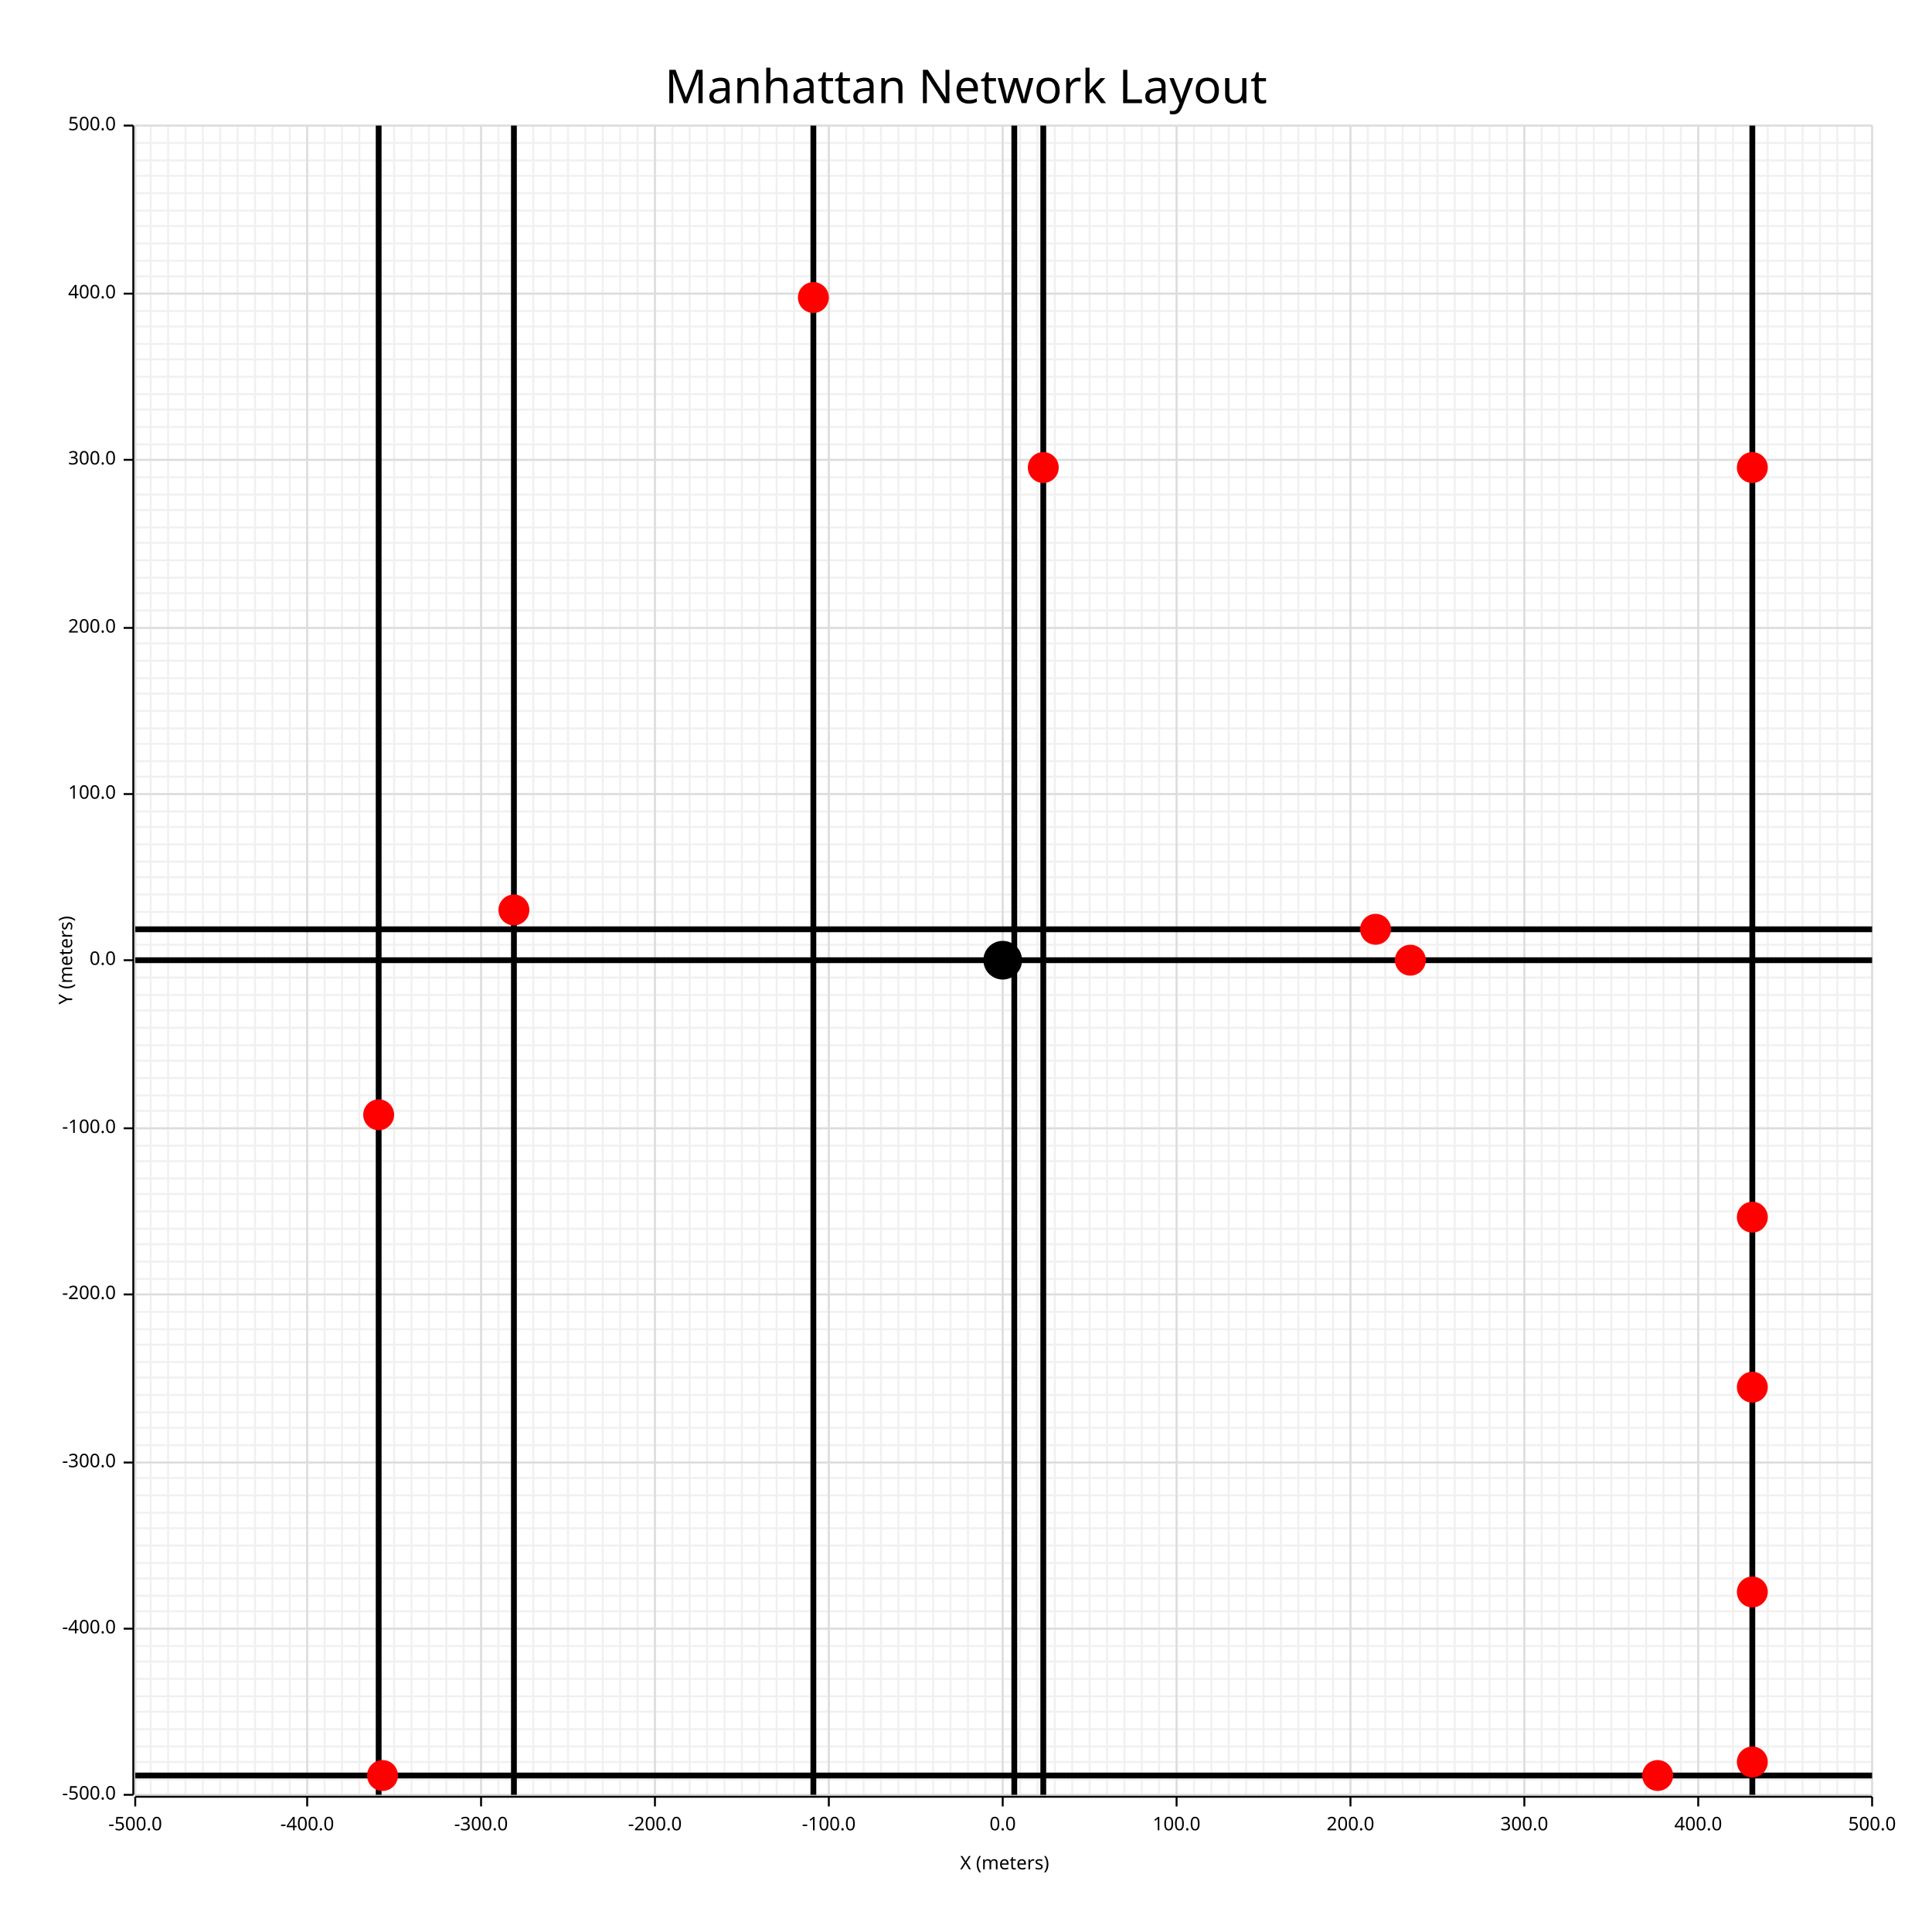
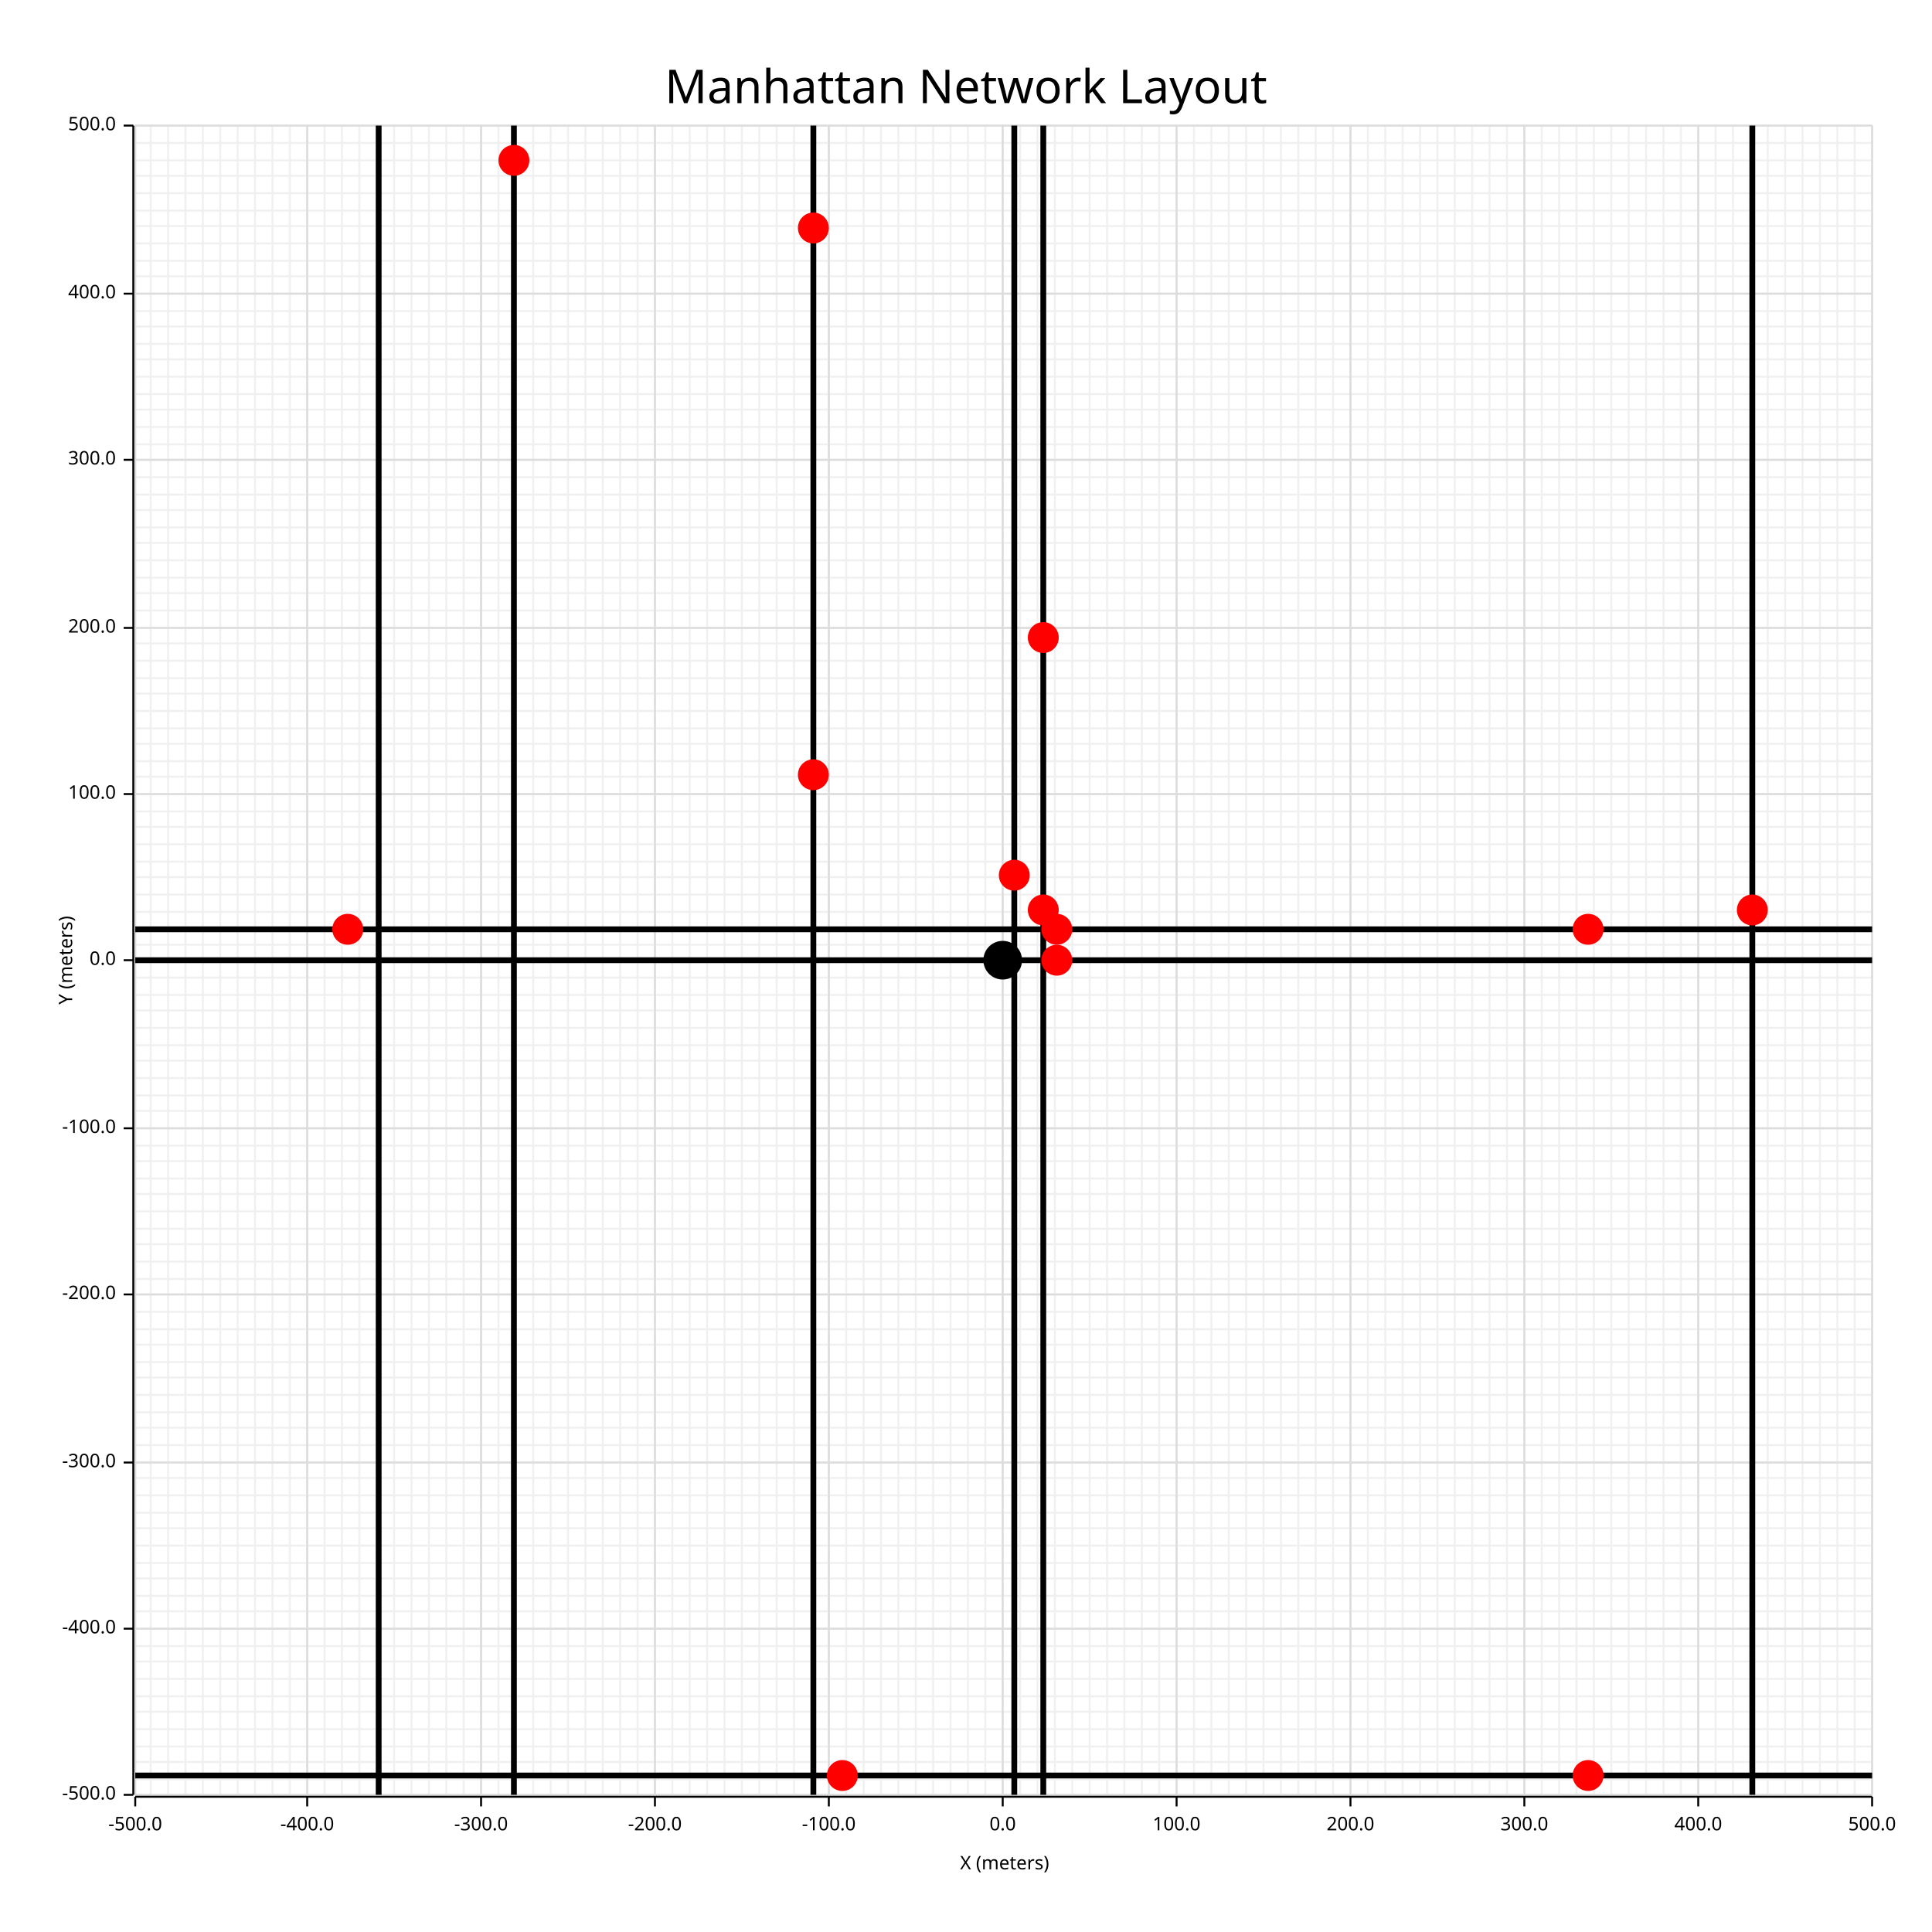
<svg xmlns="http://www.w3.org/2000/svg" width="1000" height="1000" viewBox="0 0 1000 1000">
  <rect x="0" y="0" width="1000" height="1000" opacity="1" fill="#FFFFFF" stroke="none" />
  <text x="500" y="35" dy="0.76em" text-anchor="middle" font-family="sans-serif" font-size="24.194" opacity="1" fill="#000000">
Manhattan Network Layout
</text>
  <line opacity="1" stroke="#F0F0F0" stroke-width="1" x1="70" y1="929" x2="70" y2="65" />
  <line opacity="1" stroke="#F0F0F0" stroke-width="1" x1="78" y1="929" x2="78" y2="65" />
  <line opacity="1" stroke="#F0F0F0" stroke-width="1" x1="87" y1="929" x2="87" y2="65" />
  <line opacity="1" stroke="#F0F0F0" stroke-width="1" x1="96" y1="929" x2="96" y2="65" />
  <line opacity="1" stroke="#F0F0F0" stroke-width="1" x1="105" y1="929" x2="105" y2="65" />
  <line opacity="1" stroke="#F0F0F0" stroke-width="1" x1="114" y1="929" x2="114" y2="65" />
  <line opacity="1" stroke="#F0F0F0" stroke-width="1" x1="123" y1="929" x2="123" y2="65" />
  <line opacity="1" stroke="#F0F0F0" stroke-width="1" x1="132" y1="929" x2="132" y2="65" />
  <line opacity="1" stroke="#F0F0F0" stroke-width="1" x1="141" y1="929" x2="141" y2="65" />
  <line opacity="1" stroke="#F0F0F0" stroke-width="1" x1="150" y1="929" x2="150" y2="65" />
  <line opacity="1" stroke="#F0F0F0" stroke-width="1" x1="159" y1="929" x2="159" y2="65" />
  <line opacity="1" stroke="#F0F0F0" stroke-width="1" x1="168" y1="929" x2="168" y2="65" />
  <line opacity="1" stroke="#F0F0F0" stroke-width="1" x1="177" y1="929" x2="177" y2="65" />
  <line opacity="1" stroke="#F0F0F0" stroke-width="1" x1="186" y1="929" x2="186" y2="65" />
  <line opacity="1" stroke="#F0F0F0" stroke-width="1" x1="195" y1="929" x2="195" y2="65" />
  <line opacity="1" stroke="#F0F0F0" stroke-width="1" x1="204" y1="929" x2="204" y2="65" />
  <line opacity="1" stroke="#F0F0F0" stroke-width="1" x1="213" y1="929" x2="213" y2="65" />
  <line opacity="1" stroke="#F0F0F0" stroke-width="1" x1="222" y1="929" x2="222" y2="65" />
  <line opacity="1" stroke="#F0F0F0" stroke-width="1" x1="231" y1="929" x2="231" y2="65" />
  <line opacity="1" stroke="#F0F0F0" stroke-width="1" x1="240" y1="929" x2="240" y2="65" />
  <line opacity="1" stroke="#F0F0F0" stroke-width="1" x1="249" y1="929" x2="249" y2="65" />
  <line opacity="1" stroke="#F0F0F0" stroke-width="1" x1="258" y1="929" x2="258" y2="65" />
  <line opacity="1" stroke="#F0F0F0" stroke-width="1" x1="267" y1="929" x2="267" y2="65" />
  <line opacity="1" stroke="#F0F0F0" stroke-width="1" x1="276" y1="929" x2="276" y2="65" />
  <line opacity="1" stroke="#F0F0F0" stroke-width="1" x1="285" y1="929" x2="285" y2="65" />
  <line opacity="1" stroke="#F0F0F0" stroke-width="1" x1="294" y1="929" x2="294" y2="65" />
  <line opacity="1" stroke="#F0F0F0" stroke-width="1" x1="303" y1="929" x2="303" y2="65" />
  <line opacity="1" stroke="#F0F0F0" stroke-width="1" x1="312" y1="929" x2="312" y2="65" />
  <line opacity="1" stroke="#F0F0F0" stroke-width="1" x1="321" y1="929" x2="321" y2="65" />
  <line opacity="1" stroke="#F0F0F0" stroke-width="1" x1="330" y1="929" x2="330" y2="65" />
  <line opacity="1" stroke="#F0F0F0" stroke-width="1" x1="339" y1="929" x2="339" y2="65" />
  <line opacity="1" stroke="#F0F0F0" stroke-width="1" x1="348" y1="929" x2="348" y2="65" />
  <line opacity="1" stroke="#F0F0F0" stroke-width="1" x1="357" y1="929" x2="357" y2="65" />
  <line opacity="1" stroke="#F0F0F0" stroke-width="1" x1="366" y1="929" x2="366" y2="65" />
  <line opacity="1" stroke="#F0F0F0" stroke-width="1" x1="375" y1="929" x2="375" y2="65" />
  <line opacity="1" stroke="#F0F0F0" stroke-width="1" x1="384" y1="929" x2="384" y2="65" />
  <line opacity="1" stroke="#F0F0F0" stroke-width="1" x1="393" y1="929" x2="393" y2="65" />
  <line opacity="1" stroke="#F0F0F0" stroke-width="1" x1="402" y1="929" x2="402" y2="65" />
  <line opacity="1" stroke="#F0F0F0" stroke-width="1" x1="411" y1="929" x2="411" y2="65" />
  <line opacity="1" stroke="#F0F0F0" stroke-width="1" x1="420" y1="929" x2="420" y2="65" />
  <line opacity="1" stroke="#F0F0F0" stroke-width="1" x1="429" y1="929" x2="429" y2="65" />
  <line opacity="1" stroke="#F0F0F0" stroke-width="1" x1="438" y1="929" x2="438" y2="65" />
  <line opacity="1" stroke="#F0F0F0" stroke-width="1" x1="447" y1="929" x2="447" y2="65" />
  <line opacity="1" stroke="#F0F0F0" stroke-width="1" x1="456" y1="929" x2="456" y2="65" />
  <line opacity="1" stroke="#F0F0F0" stroke-width="1" x1="465" y1="929" x2="465" y2="65" />
  <line opacity="1" stroke="#F0F0F0" stroke-width="1" x1="474" y1="929" x2="474" y2="65" />
  <line opacity="1" stroke="#F0F0F0" stroke-width="1" x1="483" y1="929" x2="483" y2="65" />
  <line opacity="1" stroke="#F0F0F0" stroke-width="1" x1="492" y1="929" x2="492" y2="65" />
  <line opacity="1" stroke="#F0F0F0" stroke-width="1" x1="501" y1="929" x2="501" y2="65" />
  <line opacity="1" stroke="#F0F0F0" stroke-width="1" x1="510" y1="929" x2="510" y2="65" />
  <line opacity="1" stroke="#F0F0F0" stroke-width="1" x1="519" y1="929" x2="519" y2="65" />
  <line opacity="1" stroke="#F0F0F0" stroke-width="1" x1="528" y1="929" x2="528" y2="65" />
  <line opacity="1" stroke="#F0F0F0" stroke-width="1" x1="537" y1="929" x2="537" y2="65" />
  <line opacity="1" stroke="#F0F0F0" stroke-width="1" x1="546" y1="929" x2="546" y2="65" />
  <line opacity="1" stroke="#F0F0F0" stroke-width="1" x1="555" y1="929" x2="555" y2="65" />
  <line opacity="1" stroke="#F0F0F0" stroke-width="1" x1="564" y1="929" x2="564" y2="65" />
  <line opacity="1" stroke="#F0F0F0" stroke-width="1" x1="573" y1="929" x2="573" y2="65" />
  <line opacity="1" stroke="#F0F0F0" stroke-width="1" x1="582" y1="929" x2="582" y2="65" />
  <line opacity="1" stroke="#F0F0F0" stroke-width="1" x1="591" y1="929" x2="591" y2="65" />
  <line opacity="1" stroke="#F0F0F0" stroke-width="1" x1="600" y1="929" x2="600" y2="65" />
  <line opacity="1" stroke="#F0F0F0" stroke-width="1" x1="609" y1="929" x2="609" y2="65" />
  <line opacity="1" stroke="#F0F0F0" stroke-width="1" x1="618" y1="929" x2="618" y2="65" />
  <line opacity="1" stroke="#F0F0F0" stroke-width="1" x1="627" y1="929" x2="627" y2="65" />
  <line opacity="1" stroke="#F0F0F0" stroke-width="1" x1="636" y1="929" x2="636" y2="65" />
  <line opacity="1" stroke="#F0F0F0" stroke-width="1" x1="645" y1="929" x2="645" y2="65" />
  <line opacity="1" stroke="#F0F0F0" stroke-width="1" x1="654" y1="929" x2="654" y2="65" />
  <line opacity="1" stroke="#F0F0F0" stroke-width="1" x1="663" y1="929" x2="663" y2="65" />
  <line opacity="1" stroke="#F0F0F0" stroke-width="1" x1="672" y1="929" x2="672" y2="65" />
  <line opacity="1" stroke="#F0F0F0" stroke-width="1" x1="681" y1="929" x2="681" y2="65" />
  <line opacity="1" stroke="#F0F0F0" stroke-width="1" x1="690" y1="929" x2="690" y2="65" />
  <line opacity="1" stroke="#F0F0F0" stroke-width="1" x1="699" y1="929" x2="699" y2="65" />
  <line opacity="1" stroke="#F0F0F0" stroke-width="1" x1="708" y1="929" x2="708" y2="65" />
  <line opacity="1" stroke="#F0F0F0" stroke-width="1" x1="717" y1="929" x2="717" y2="65" />
  <line opacity="1" stroke="#F0F0F0" stroke-width="1" x1="726" y1="929" x2="726" y2="65" />
  <line opacity="1" stroke="#F0F0F0" stroke-width="1" x1="735" y1="929" x2="735" y2="65" />
  <line opacity="1" stroke="#F0F0F0" stroke-width="1" x1="744" y1="929" x2="744" y2="65" />
  <line opacity="1" stroke="#F0F0F0" stroke-width="1" x1="753" y1="929" x2="753" y2="65" />
  <line opacity="1" stroke="#F0F0F0" stroke-width="1" x1="762" y1="929" x2="762" y2="65" />
  <line opacity="1" stroke="#F0F0F0" stroke-width="1" x1="771" y1="929" x2="771" y2="65" />
  <line opacity="1" stroke="#F0F0F0" stroke-width="1" x1="780" y1="929" x2="780" y2="65" />
  <line opacity="1" stroke="#F0F0F0" stroke-width="1" x1="789" y1="929" x2="789" y2="65" />
  <line opacity="1" stroke="#F0F0F0" stroke-width="1" x1="798" y1="929" x2="798" y2="65" />
  <line opacity="1" stroke="#F0F0F0" stroke-width="1" x1="807" y1="929" x2="807" y2="65" />
  <line opacity="1" stroke="#F0F0F0" stroke-width="1" x1="816" y1="929" x2="816" y2="65" />
  <line opacity="1" stroke="#F0F0F0" stroke-width="1" x1="825" y1="929" x2="825" y2="65" />
  <line opacity="1" stroke="#F0F0F0" stroke-width="1" x1="834" y1="929" x2="834" y2="65" />
  <line opacity="1" stroke="#F0F0F0" stroke-width="1" x1="843" y1="929" x2="843" y2="65" />
  <line opacity="1" stroke="#F0F0F0" stroke-width="1" x1="852" y1="929" x2="852" y2="65" />
  <line opacity="1" stroke="#F0F0F0" stroke-width="1" x1="861" y1="929" x2="861" y2="65" />
  <line opacity="1" stroke="#F0F0F0" stroke-width="1" x1="870" y1="929" x2="870" y2="65" />
  <line opacity="1" stroke="#F0F0F0" stroke-width="1" x1="879" y1="929" x2="879" y2="65" />
  <line opacity="1" stroke="#F0F0F0" stroke-width="1" x1="888" y1="929" x2="888" y2="65" />
  <line opacity="1" stroke="#F0F0F0" stroke-width="1" x1="897" y1="929" x2="897" y2="65" />
  <line opacity="1" stroke="#F0F0F0" stroke-width="1" x1="906" y1="929" x2="906" y2="65" />
  <line opacity="1" stroke="#F0F0F0" stroke-width="1" x1="915" y1="929" x2="915" y2="65" />
  <line opacity="1" stroke="#F0F0F0" stroke-width="1" x1="924" y1="929" x2="924" y2="65" />
  <line opacity="1" stroke="#F0F0F0" stroke-width="1" x1="933" y1="929" x2="933" y2="65" />
  <line opacity="1" stroke="#F0F0F0" stroke-width="1" x1="942" y1="929" x2="942" y2="65" />
  <line opacity="1" stroke="#F0F0F0" stroke-width="1" x1="951" y1="929" x2="951" y2="65" />
  <line opacity="1" stroke="#F0F0F0" stroke-width="1" x1="960" y1="929" x2="960" y2="65" />
  <line opacity="1" stroke="#F0F0F0" stroke-width="1" x1="969" y1="929" x2="969" y2="65" />
  <line opacity="1" stroke="#F0F0F0" stroke-width="1" x1="70" y1="929" x2="969" y2="929" />
  <line opacity="1" stroke="#F0F0F0" stroke-width="1" x1="70" y1="921" x2="969" y2="921" />
  <line opacity="1" stroke="#F0F0F0" stroke-width="1" x1="70" y1="912" x2="969" y2="912" />
  <line opacity="1" stroke="#F0F0F0" stroke-width="1" x1="70" y1="904" x2="969" y2="904" />
  <line opacity="1" stroke="#F0F0F0" stroke-width="1" x1="70" y1="895" x2="969" y2="895" />
  <line opacity="1" stroke="#F0F0F0" stroke-width="1" x1="70" y1="886" x2="969" y2="886" />
  <line opacity="1" stroke="#F0F0F0" stroke-width="1" x1="70" y1="878" x2="969" y2="878" />
  <line opacity="1" stroke="#F0F0F0" stroke-width="1" x1="70" y1="869" x2="969" y2="869" />
  <line opacity="1" stroke="#F0F0F0" stroke-width="1" x1="70" y1="860" x2="969" y2="860" />
  <line opacity="1" stroke="#F0F0F0" stroke-width="1" x1="70" y1="852" x2="969" y2="852" />
  <line opacity="1" stroke="#F0F0F0" stroke-width="1" x1="70" y1="843" x2="969" y2="843" />
  <line opacity="1" stroke="#F0F0F0" stroke-width="1" x1="70" y1="834" x2="969" y2="834" />
  <line opacity="1" stroke="#F0F0F0" stroke-width="1" x1="70" y1="826" x2="969" y2="826" />
  <line opacity="1" stroke="#F0F0F0" stroke-width="1" x1="70" y1="817" x2="969" y2="817" />
  <line opacity="1" stroke="#F0F0F0" stroke-width="1" x1="70" y1="809" x2="969" y2="809" />
  <line opacity="1" stroke="#F0F0F0" stroke-width="1" x1="70" y1="800" x2="969" y2="800" />
  <line opacity="1" stroke="#F0F0F0" stroke-width="1" x1="70" y1="791" x2="969" y2="791" />
  <line opacity="1" stroke="#F0F0F0" stroke-width="1" x1="70" y1="783" x2="969" y2="783" />
  <line opacity="1" stroke="#F0F0F0" stroke-width="1" x1="70" y1="774" x2="969" y2="774" />
  <line opacity="1" stroke="#F0F0F0" stroke-width="1" x1="70" y1="765" x2="969" y2="765" />
  <line opacity="1" stroke="#F0F0F0" stroke-width="1" x1="70" y1="757" x2="969" y2="757" />
  <line opacity="1" stroke="#F0F0F0" stroke-width="1" x1="70" y1="748" x2="969" y2="748" />
  <line opacity="1" stroke="#F0F0F0" stroke-width="1" x1="70" y1="739" x2="969" y2="739" />
  <line opacity="1" stroke="#F0F0F0" stroke-width="1" x1="70" y1="731" x2="969" y2="731" />
  <line opacity="1" stroke="#F0F0F0" stroke-width="1" x1="70" y1="722" x2="969" y2="722" />
  <line opacity="1" stroke="#F0F0F0" stroke-width="1" x1="70" y1="713" x2="969" y2="713" />
  <line opacity="1" stroke="#F0F0F0" stroke-width="1" x1="70" y1="705" x2="969" y2="705" />
  <line opacity="1" stroke="#F0F0F0" stroke-width="1" x1="70" y1="696" x2="969" y2="696" />
  <line opacity="1" stroke="#F0F0F0" stroke-width="1" x1="70" y1="688" x2="969" y2="688" />
  <line opacity="1" stroke="#F0F0F0" stroke-width="1" x1="70" y1="679" x2="969" y2="679" />
  <line opacity="1" stroke="#F0F0F0" stroke-width="1" x1="70" y1="670" x2="969" y2="670" />
  <line opacity="1" stroke="#F0F0F0" stroke-width="1" x1="70" y1="662" x2="969" y2="662" />
  <line opacity="1" stroke="#F0F0F0" stroke-width="1" x1="70" y1="653" x2="969" y2="653" />
  <line opacity="1" stroke="#F0F0F0" stroke-width="1" x1="70" y1="644" x2="969" y2="644" />
  <line opacity="1" stroke="#F0F0F0" stroke-width="1" x1="70" y1="636" x2="969" y2="636" />
  <line opacity="1" stroke="#F0F0F0" stroke-width="1" x1="70" y1="627" x2="969" y2="627" />
  <line opacity="1" stroke="#F0F0F0" stroke-width="1" x1="70" y1="618" x2="969" y2="618" />
  <line opacity="1" stroke="#F0F0F0" stroke-width="1" x1="70" y1="610" x2="969" y2="610" />
  <line opacity="1" stroke="#F0F0F0" stroke-width="1" x1="70" y1="601" x2="969" y2="601" />
  <line opacity="1" stroke="#F0F0F0" stroke-width="1" x1="70" y1="593" x2="969" y2="593" />
  <line opacity="1" stroke="#F0F0F0" stroke-width="1" x1="70" y1="584" x2="969" y2="584" />
  <line opacity="1" stroke="#F0F0F0" stroke-width="1" x1="70" y1="575" x2="969" y2="575" />
  <line opacity="1" stroke="#F0F0F0" stroke-width="1" x1="70" y1="567" x2="969" y2="567" />
  <line opacity="1" stroke="#F0F0F0" stroke-width="1" x1="70" y1="558" x2="969" y2="558" />
  <line opacity="1" stroke="#F0F0F0" stroke-width="1" x1="70" y1="549" x2="969" y2="549" />
  <line opacity="1" stroke="#F0F0F0" stroke-width="1" x1="70" y1="541" x2="969" y2="541" />
  <line opacity="1" stroke="#F0F0F0" stroke-width="1" x1="70" y1="532" x2="969" y2="532" />
  <line opacity="1" stroke="#F0F0F0" stroke-width="1" x1="70" y1="523" x2="969" y2="523" />
  <line opacity="1" stroke="#F0F0F0" stroke-width="1" x1="70" y1="515" x2="969" y2="515" />
  <line opacity="1" stroke="#F0F0F0" stroke-width="1" x1="70" y1="506" x2="969" y2="506" />
  <line opacity="1" stroke="#F0F0F0" stroke-width="1" x1="70" y1="497" x2="969" y2="497" />
  <line opacity="1" stroke="#F0F0F0" stroke-width="1" x1="70" y1="489" x2="969" y2="489" />
  <line opacity="1" stroke="#F0F0F0" stroke-width="1" x1="70" y1="480" x2="969" y2="480" />
  <line opacity="1" stroke="#F0F0F0" stroke-width="1" x1="70" y1="472" x2="969" y2="472" />
  <line opacity="1" stroke="#F0F0F0" stroke-width="1" x1="70" y1="463" x2="969" y2="463" />
  <line opacity="1" stroke="#F0F0F0" stroke-width="1" x1="70" y1="454" x2="969" y2="454" />
  <line opacity="1" stroke="#F0F0F0" stroke-width="1" x1="70" y1="446" x2="969" y2="446" />
  <line opacity="1" stroke="#F0F0F0" stroke-width="1" x1="70" y1="437" x2="969" y2="437" />
  <line opacity="1" stroke="#F0F0F0" stroke-width="1" x1="70" y1="428" x2="969" y2="428" />
  <line opacity="1" stroke="#F0F0F0" stroke-width="1" x1="70" y1="420" x2="969" y2="420" />
  <line opacity="1" stroke="#F0F0F0" stroke-width="1" x1="70" y1="411" x2="969" y2="411" />
  <line opacity="1" stroke="#F0F0F0" stroke-width="1" x1="70" y1="402" x2="969" y2="402" />
  <line opacity="1" stroke="#F0F0F0" stroke-width="1" x1="70" y1="394" x2="969" y2="394" />
  <line opacity="1" stroke="#F0F0F0" stroke-width="1" x1="70" y1="385" x2="969" y2="385" />
  <line opacity="1" stroke="#F0F0F0" stroke-width="1" x1="70" y1="377" x2="969" y2="377" />
  <line opacity="1" stroke="#F0F0F0" stroke-width="1" x1="70" y1="368" x2="969" y2="368" />
  <line opacity="1" stroke="#F0F0F0" stroke-width="1" x1="70" y1="359" x2="969" y2="359" />
  <line opacity="1" stroke="#F0F0F0" stroke-width="1" x1="70" y1="351" x2="969" y2="351" />
  <line opacity="1" stroke="#F0F0F0" stroke-width="1" x1="70" y1="342" x2="969" y2="342" />
  <line opacity="1" stroke="#F0F0F0" stroke-width="1" x1="70" y1="333" x2="969" y2="333" />
  <line opacity="1" stroke="#F0F0F0" stroke-width="1" x1="70" y1="325" x2="969" y2="325" />
  <line opacity="1" stroke="#F0F0F0" stroke-width="1" x1="70" y1="316" x2="969" y2="316" />
  <line opacity="1" stroke="#F0F0F0" stroke-width="1" x1="70" y1="307" x2="969" y2="307" />
  <line opacity="1" stroke="#F0F0F0" stroke-width="1" x1="70" y1="299" x2="969" y2="299" />
  <line opacity="1" stroke="#F0F0F0" stroke-width="1" x1="70" y1="290" x2="969" y2="290" />
  <line opacity="1" stroke="#F0F0F0" stroke-width="1" x1="70" y1="281" x2="969" y2="281" />
  <line opacity="1" stroke="#F0F0F0" stroke-width="1" x1="70" y1="273" x2="969" y2="273" />
  <line opacity="1" stroke="#F0F0F0" stroke-width="1" x1="70" y1="264" x2="969" y2="264" />
  <line opacity="1" stroke="#F0F0F0" stroke-width="1" x1="70" y1="256" x2="969" y2="256" />
  <line opacity="1" stroke="#F0F0F0" stroke-width="1" x1="70" y1="247" x2="969" y2="247" />
  <line opacity="1" stroke="#F0F0F0" stroke-width="1" x1="70" y1="238" x2="969" y2="238" />
  <line opacity="1" stroke="#F0F0F0" stroke-width="1" x1="70" y1="230" x2="969" y2="230" />
  <line opacity="1" stroke="#F0F0F0" stroke-width="1" x1="70" y1="221" x2="969" y2="221" />
  <line opacity="1" stroke="#F0F0F0" stroke-width="1" x1="70" y1="212" x2="969" y2="212" />
  <line opacity="1" stroke="#F0F0F0" stroke-width="1" x1="70" y1="204" x2="969" y2="204" />
  <line opacity="1" stroke="#F0F0F0" stroke-width="1" x1="70" y1="195" x2="969" y2="195" />
  <line opacity="1" stroke="#F0F0F0" stroke-width="1" x1="70" y1="186" x2="969" y2="186" />
  <line opacity="1" stroke="#F0F0F0" stroke-width="1" x1="70" y1="178" x2="969" y2="178" />
  <line opacity="1" stroke="#F0F0F0" stroke-width="1" x1="70" y1="169" x2="969" y2="169" />
  <line opacity="1" stroke="#F0F0F0" stroke-width="1" x1="70" y1="161" x2="969" y2="161" />
  <line opacity="1" stroke="#F0F0F0" stroke-width="1" x1="70" y1="152" x2="969" y2="152" />
  <line opacity="1" stroke="#F0F0F0" stroke-width="1" x1="70" y1="143" x2="969" y2="143" />
  <line opacity="1" stroke="#F0F0F0" stroke-width="1" x1="70" y1="135" x2="969" y2="135" />
  <line opacity="1" stroke="#F0F0F0" stroke-width="1" x1="70" y1="126" x2="969" y2="126" />
  <line opacity="1" stroke="#F0F0F0" stroke-width="1" x1="70" y1="117" x2="969" y2="117" />
  <line opacity="1" stroke="#F0F0F0" stroke-width="1" x1="70" y1="109" x2="969" y2="109" />
  <line opacity="1" stroke="#F0F0F0" stroke-width="1" x1="70" y1="100" x2="969" y2="100" />
  <line opacity="1" stroke="#F0F0F0" stroke-width="1" x1="70" y1="91" x2="969" y2="91" />
  <line opacity="1" stroke="#F0F0F0" stroke-width="1" x1="70" y1="83" x2="969" y2="83" />
  <line opacity="1" stroke="#F0F0F0" stroke-width="1" x1="70" y1="74" x2="969" y2="74" />
  <line opacity="1" stroke="#F0F0F0" stroke-width="1" x1="70" y1="65" x2="969" y2="65" />
  <text x="30" y="497" dy="0.76em" text-anchor="middle" font-family="sans-serif" font-size="9.677" opacity="1" fill="#000000" transform="rotate(270, 30, 497)">
Y (meters)
</text>
  <text x="520" y="970" dy="-0.5ex" text-anchor="middle" font-family="sans-serif" font-size="9.677" opacity="1" fill="#000000">
X (meters)
</text>
  <line opacity="1" stroke="#DCDCDC" stroke-width="1" x1="70" y1="929" x2="70" y2="65" />
  <line opacity="1" stroke="#DCDCDC" stroke-width="1" x1="159" y1="929" x2="159" y2="65" />
  <line opacity="1" stroke="#DCDCDC" stroke-width="1" x1="249" y1="929" x2="249" y2="65" />
  <line opacity="1" stroke="#DCDCDC" stroke-width="1" x1="339" y1="929" x2="339" y2="65" />
  <line opacity="1" stroke="#DCDCDC" stroke-width="1" x1="429" y1="929" x2="429" y2="65" />
  <line opacity="1" stroke="#DCDCDC" stroke-width="1" x1="519" y1="929" x2="519" y2="65" />
  <line opacity="1" stroke="#DCDCDC" stroke-width="1" x1="609" y1="929" x2="609" y2="65" />
  <line opacity="1" stroke="#DCDCDC" stroke-width="1" x1="699" y1="929" x2="699" y2="65" />
  <line opacity="1" stroke="#DCDCDC" stroke-width="1" x1="789" y1="929" x2="789" y2="65" />
  <line opacity="1" stroke="#DCDCDC" stroke-width="1" x1="879" y1="929" x2="879" y2="65" />
  <line opacity="1" stroke="#DCDCDC" stroke-width="1" x1="969" y1="929" x2="969" y2="65" />
  <line opacity="1" stroke="#DCDCDC" stroke-width="1" x1="70" y1="929" x2="969" y2="929" />
  <line opacity="1" stroke="#DCDCDC" stroke-width="1" x1="70" y1="843" x2="969" y2="843" />
  <line opacity="1" stroke="#DCDCDC" stroke-width="1" x1="70" y1="757" x2="969" y2="757" />
  <line opacity="1" stroke="#DCDCDC" stroke-width="1" x1="70" y1="670" x2="969" y2="670" />
  <line opacity="1" stroke="#DCDCDC" stroke-width="1" x1="70" y1="584" x2="969" y2="584" />
  <line opacity="1" stroke="#DCDCDC" stroke-width="1" x1="70" y1="497" x2="969" y2="497" />
  <line opacity="1" stroke="#DCDCDC" stroke-width="1" x1="70" y1="411" x2="969" y2="411" />
  <line opacity="1" stroke="#DCDCDC" stroke-width="1" x1="70" y1="325" x2="969" y2="325" />
  <line opacity="1" stroke="#DCDCDC" stroke-width="1" x1="70" y1="238" x2="969" y2="238" />
  <line opacity="1" stroke="#DCDCDC" stroke-width="1" x1="70" y1="152" x2="969" y2="152" />
  <line opacity="1" stroke="#DCDCDC" stroke-width="1" x1="70" y1="65" x2="969" y2="65" />
  <polyline fill="none" opacity="1" stroke="#000000" stroke-width="1" points="69,65 69,929 " />
  <text x="60" y="929" dy="0.5ex" text-anchor="end" font-family="sans-serif" font-size="9.677" opacity="1" fill="#000000">
-500.0
</text>
  <polyline fill="none" opacity="1" stroke="#000000" stroke-width="1" points="64,929 69,929 " />
  <text x="60" y="843" dy="0.5ex" text-anchor="end" font-family="sans-serif" font-size="9.677" opacity="1" fill="#000000">
-400.0
</text>
  <polyline fill="none" opacity="1" stroke="#000000" stroke-width="1" points="64,843 69,843 " />
  <text x="60" y="757" dy="0.5ex" text-anchor="end" font-family="sans-serif" font-size="9.677" opacity="1" fill="#000000">
-300.0
</text>
  <polyline fill="none" opacity="1" stroke="#000000" stroke-width="1" points="64,757 69,757 " />
  <text x="60" y="670" dy="0.5ex" text-anchor="end" font-family="sans-serif" font-size="9.677" opacity="1" fill="#000000">
-200.0
</text>
  <polyline fill="none" opacity="1" stroke="#000000" stroke-width="1" points="64,670 69,670 " />
  <text x="60" y="584" dy="0.5ex" text-anchor="end" font-family="sans-serif" font-size="9.677" opacity="1" fill="#000000">
-100.0
</text>
  <polyline fill="none" opacity="1" stroke="#000000" stroke-width="1" points="64,584 69,584 " />
  <text x="60" y="497" dy="0.5ex" text-anchor="end" font-family="sans-serif" font-size="9.677" opacity="1" fill="#000000">
0.0
</text>
  <polyline fill="none" opacity="1" stroke="#000000" stroke-width="1" points="64,497 69,497 " />
  <text x="60" y="411" dy="0.5ex" text-anchor="end" font-family="sans-serif" font-size="9.677" opacity="1" fill="#000000">
100.0
</text>
  <polyline fill="none" opacity="1" stroke="#000000" stroke-width="1" points="64,411 69,411 " />
  <text x="60" y="325" dy="0.5ex" text-anchor="end" font-family="sans-serif" font-size="9.677" opacity="1" fill="#000000">
200.0
</text>
  <polyline fill="none" opacity="1" stroke="#000000" stroke-width="1" points="64,325 69,325 " />
  <text x="60" y="238" dy="0.5ex" text-anchor="end" font-family="sans-serif" font-size="9.677" opacity="1" fill="#000000">
300.0
</text>
  <polyline fill="none" opacity="1" stroke="#000000" stroke-width="1" points="64,238 69,238 " />
  <text x="60" y="152" dy="0.5ex" text-anchor="end" font-family="sans-serif" font-size="9.677" opacity="1" fill="#000000">
400.0
</text>
  <polyline fill="none" opacity="1" stroke="#000000" stroke-width="1" points="64,152 69,152 " />
  <text x="60" y="65" dy="0.5ex" text-anchor="end" font-family="sans-serif" font-size="9.677" opacity="1" fill="#000000">
500.0
</text>
  <polyline fill="none" opacity="1" stroke="#000000" stroke-width="1" points="64,65 69,65 " />
  <polyline fill="none" opacity="1" stroke="#000000" stroke-width="1" points="70,930 969,930 " />
  <text x="70" y="940" dy="0.76em" text-anchor="middle" font-family="sans-serif" font-size="9.677" opacity="1" fill="#000000">
-500.0
</text>
  <polyline fill="none" opacity="1" stroke="#000000" stroke-width="1" points="70,930 70,935 " />
  <text x="159" y="940" dy="0.76em" text-anchor="middle" font-family="sans-serif" font-size="9.677" opacity="1" fill="#000000">
-400.0
</text>
  <polyline fill="none" opacity="1" stroke="#000000" stroke-width="1" points="159,930 159,935 " />
  <text x="249" y="940" dy="0.76em" text-anchor="middle" font-family="sans-serif" font-size="9.677" opacity="1" fill="#000000">
-300.0
</text>
  <polyline fill="none" opacity="1" stroke="#000000" stroke-width="1" points="249,930 249,935 " />
  <text x="339" y="940" dy="0.76em" text-anchor="middle" font-family="sans-serif" font-size="9.677" opacity="1" fill="#000000">
-200.0
</text>
  <polyline fill="none" opacity="1" stroke="#000000" stroke-width="1" points="339,930 339,935 " />
  <text x="429" y="940" dy="0.76em" text-anchor="middle" font-family="sans-serif" font-size="9.677" opacity="1" fill="#000000">
-100.0
</text>
  <polyline fill="none" opacity="1" stroke="#000000" stroke-width="1" points="429,930 429,935 " />
  <text x="519" y="940" dy="0.76em" text-anchor="middle" font-family="sans-serif" font-size="9.677" opacity="1" fill="#000000">
0.0
</text>
  <polyline fill="none" opacity="1" stroke="#000000" stroke-width="1" points="519,930 519,935 " />
  <text x="609" y="940" dy="0.76em" text-anchor="middle" font-family="sans-serif" font-size="9.677" opacity="1" fill="#000000">
100.0
</text>
  <polyline fill="none" opacity="1" stroke="#000000" stroke-width="1" points="609,930 609,935 " />
  <text x="699" y="940" dy="0.76em" text-anchor="middle" font-family="sans-serif" font-size="9.677" opacity="1" fill="#000000">
200.0
</text>
  <polyline fill="none" opacity="1" stroke="#000000" stroke-width="1" points="699,930 699,935 " />
  <text x="789" y="940" dy="0.76em" text-anchor="middle" font-family="sans-serif" font-size="9.677" opacity="1" fill="#000000">
300.0
</text>
  <polyline fill="none" opacity="1" stroke="#000000" stroke-width="1" points="789,930 789,935 " />
  <text x="879" y="940" dy="0.76em" text-anchor="middle" font-family="sans-serif" font-size="9.677" opacity="1" fill="#000000">
400.0
</text>
  <polyline fill="none" opacity="1" stroke="#000000" stroke-width="1" points="879,930 879,935 " />
  <text x="969" y="940" dy="0.76em" text-anchor="middle" font-family="sans-serif" font-size="9.677" opacity="1" fill="#000000">
500.0
</text>
  <polyline fill="none" opacity="1" stroke="#000000" stroke-width="1" points="969,930 969,935 " />
  <polyline fill="none" opacity="1" stroke="#000000" stroke-width="3" points="907,929 907,65 " />
  <polyline fill="none" opacity="1" stroke="#000000" stroke-width="3" points="525,929 525,65 " />
  <polyline fill="none" opacity="1" stroke="#000000" stroke-width="3" points="421,929 421,65 " />
  <polyline fill="none" opacity="1" stroke="#000000" stroke-width="3" points="196,929 196,65 " />
  <polyline fill="none" opacity="1" stroke="#000000" stroke-width="3" points="540,929 540,65 " />
  <polyline fill="none" opacity="1" stroke="#000000" stroke-width="3" points="266,929 266,65 " />
  <polyline fill="none" opacity="1" stroke="#000000" stroke-width="3" points="70,497 969,497 " />
  <polyline fill="none" opacity="1" stroke="#000000" stroke-width="3" points="70,919 969,919 " />
  <polyline fill="none" opacity="1" stroke="#000000" stroke-width="3" points="70,481 969,481 " />
-   <circle cx="907" cy="912" r="8" opacity="1" fill="#FF0000" stroke="none" stroke-width="1" />
-   <circle cx="907" cy="824" r="8" opacity="1" fill="#FF0000" stroke="none" stroke-width="1" />
-   <circle cx="907" cy="718" r="8" opacity="1" fill="#FF0000" stroke="none" stroke-width="1" />
-   <circle cx="907" cy="630" r="8" opacity="1" fill="#FF0000" stroke="none" stroke-width="1" />
-   <circle cx="907" cy="242" r="8" opacity="1" fill="#FF0000" stroke="none" stroke-width="1" />
-   <circle cx="421" cy="154" r="8" opacity="1" fill="#FF0000" stroke="none" stroke-width="1" />
-   <circle cx="196" cy="577" r="8" opacity="1" fill="#FF0000" stroke="none" stroke-width="1" />
-   <circle cx="540" cy="242" r="8" opacity="1" fill="#FF0000" stroke="none" stroke-width="1" />
-   <circle cx="266" cy="471" r="8" opacity="1" fill="#FF0000" stroke="none" stroke-width="1" />
-   <circle cx="730" cy="497" r="8" opacity="1" fill="#FF0000" stroke="none" stroke-width="1" />
-   <circle cx="198" cy="919" r="8" opacity="1" fill="#FF0000" stroke="none" stroke-width="1" />
-   <circle cx="858" cy="919" r="8" opacity="1" fill="#FF0000" stroke="none" stroke-width="1" />
-   <circle cx="712" cy="481" r="8" opacity="1" fill="#FF0000" stroke="none" stroke-width="1" />
+   <circle cx="907" cy="471" r="8" opacity="1" fill="#FF0000" stroke="none" stroke-width="1" />
+   <circle cx="525" cy="453" r="8" opacity="1" fill="#FF0000" stroke="none" stroke-width="1" />
+   <circle cx="421" cy="401" r="8" opacity="1" fill="#FF0000" stroke="none" stroke-width="1" />
+   <circle cx="421" cy="118" r="8" opacity="1" fill="#FF0000" stroke="none" stroke-width="1" />
+   <circle cx="540" cy="471" r="8" opacity="1" fill="#FF0000" stroke="none" stroke-width="1" />
+   <circle cx="540" cy="330" r="8" opacity="1" fill="#FF0000" stroke="none" stroke-width="1" />
+   <circle cx="266" cy="83" r="8" opacity="1" fill="#FF0000" stroke="none" stroke-width="1" />
+   <circle cx="547" cy="497" r="8" opacity="1" fill="#FF0000" stroke="none" stroke-width="1" />
+   <circle cx="436" cy="919" r="8" opacity="1" fill="#FF0000" stroke="none" stroke-width="1" />
+   <circle cx="822" cy="919" r="8" opacity="1" fill="#FF0000" stroke="none" stroke-width="1" />
+   <circle cx="180" cy="481" r="8" opacity="1" fill="#FF0000" stroke="none" stroke-width="1" />
+   <circle cx="547" cy="481" r="8" opacity="1" fill="#FF0000" stroke="none" stroke-width="1" />
+   <circle cx="822" cy="481" r="8" opacity="1" fill="#FF0000" stroke="none" stroke-width="1" />
  <circle cx="519" cy="497" r="10" opacity="1" fill="#000000" stroke="none" stroke-width="1" />
</svg>
